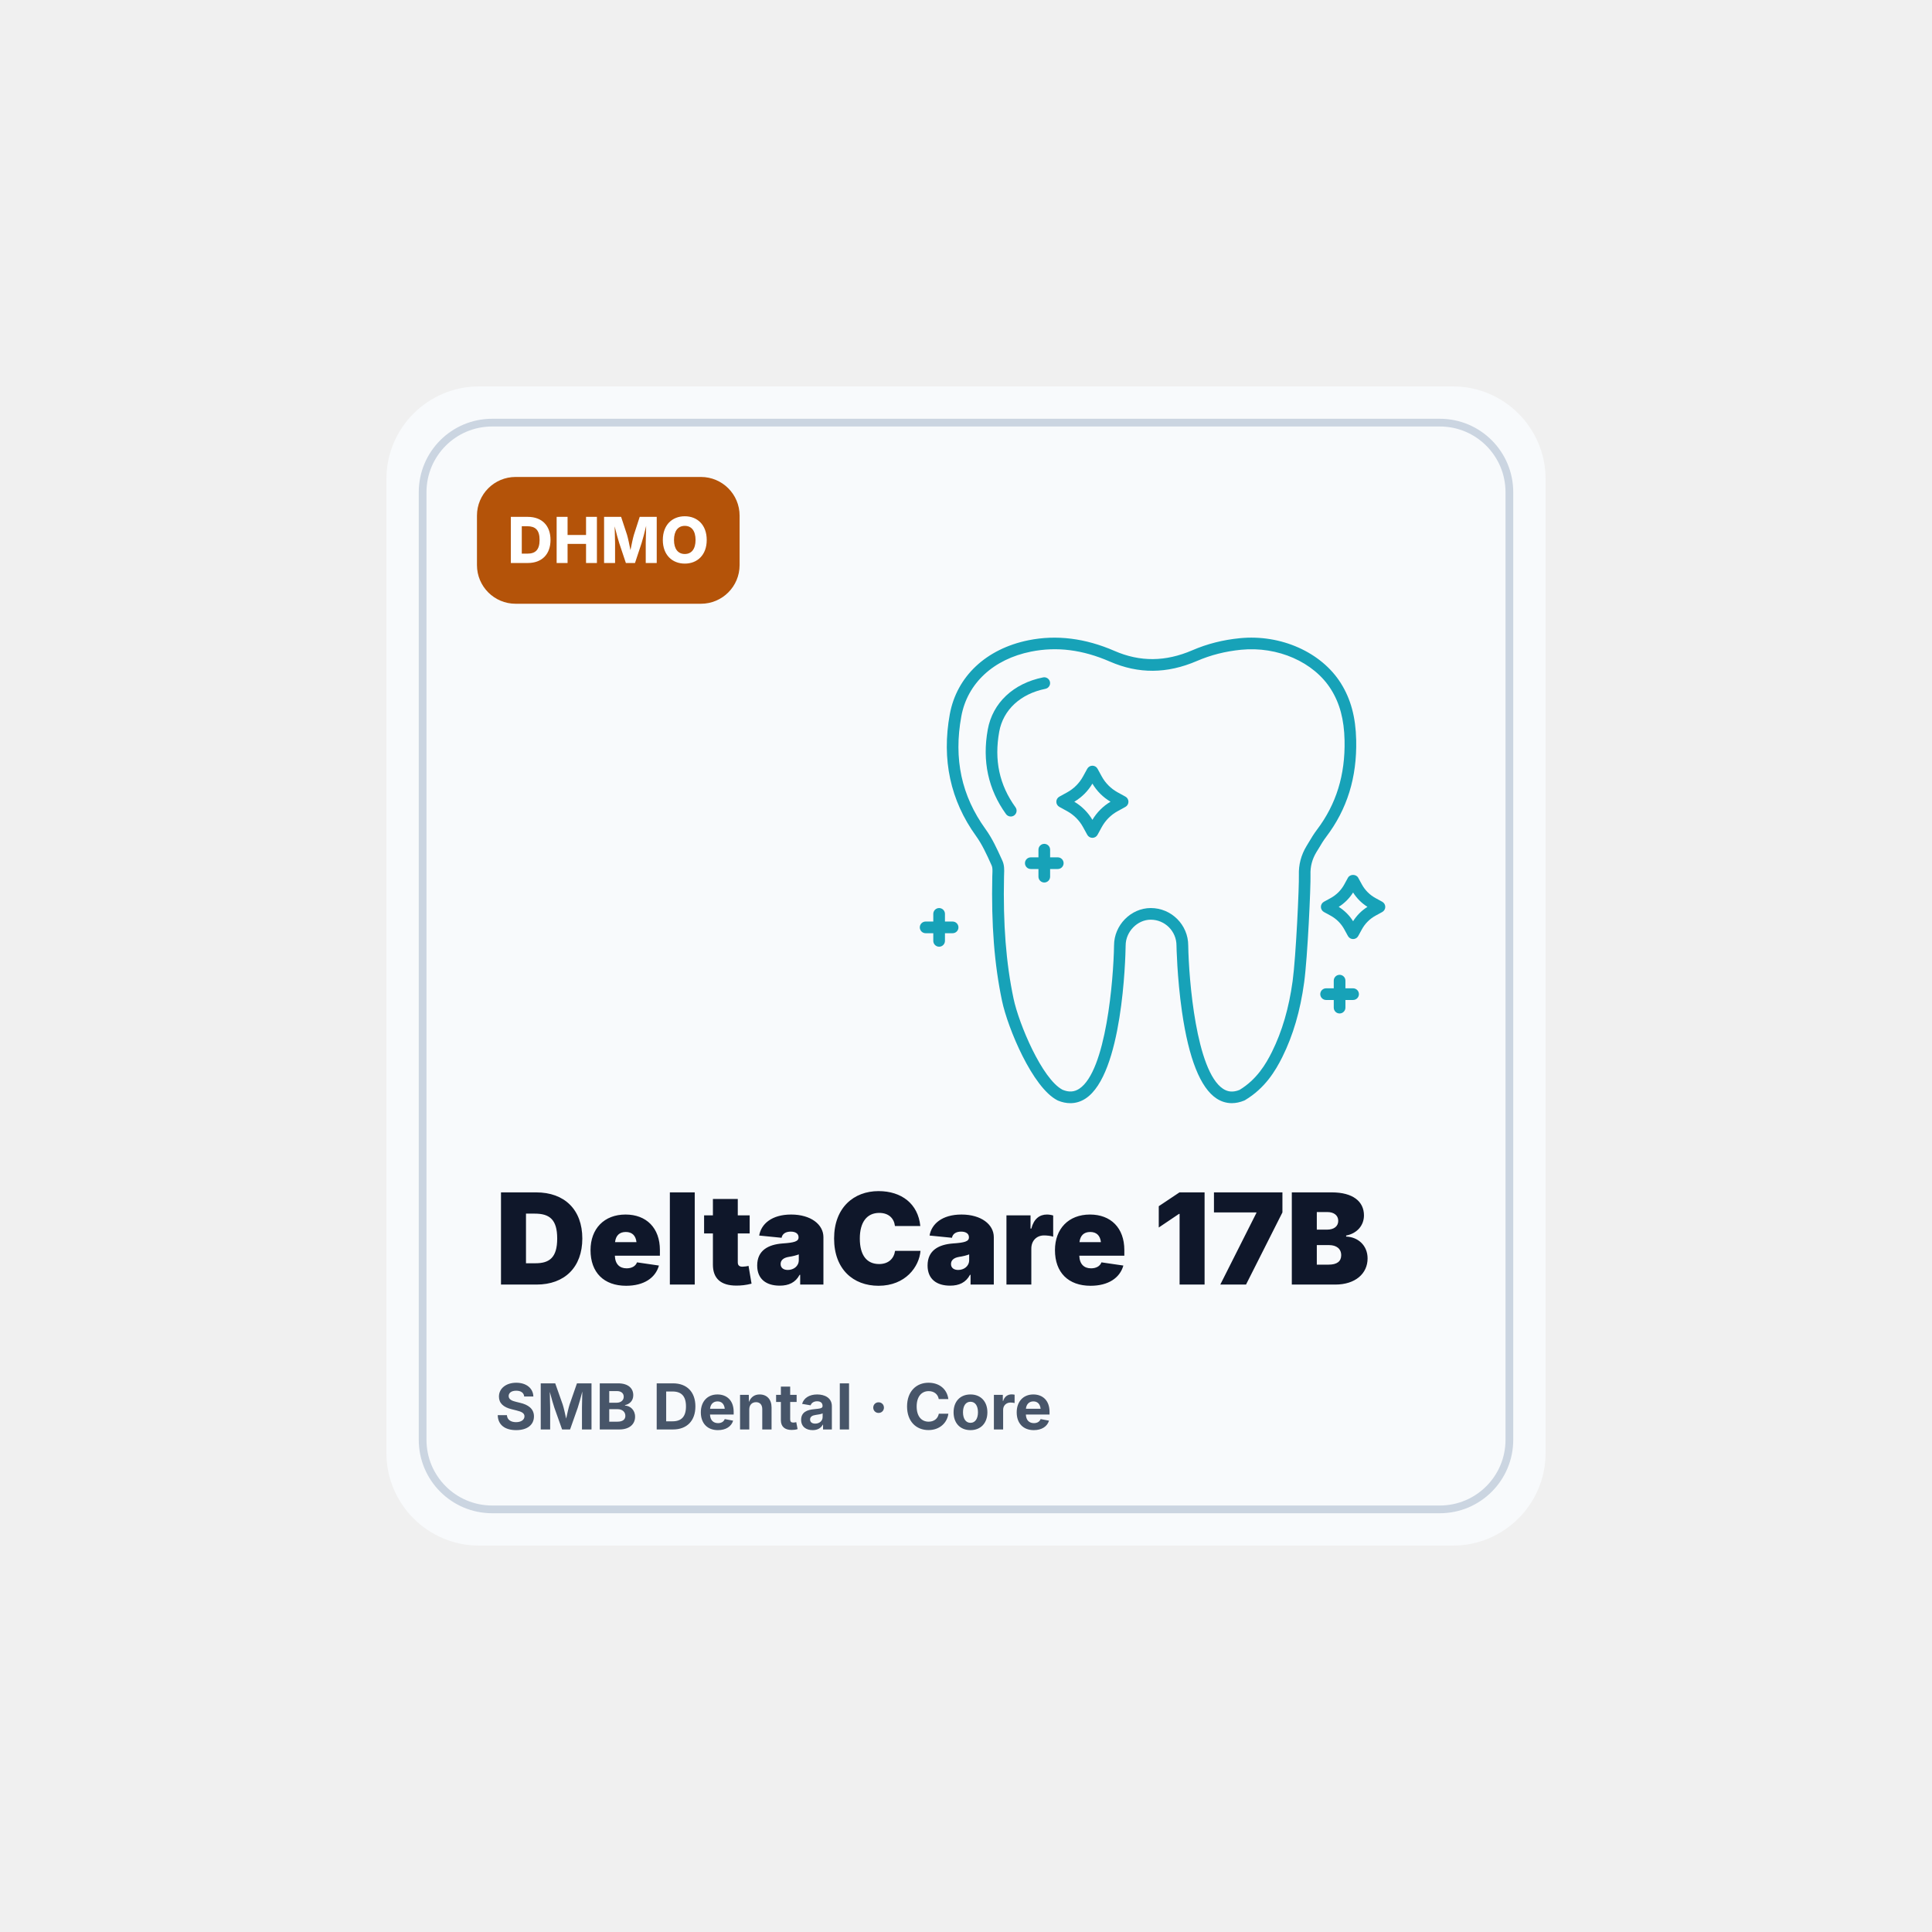
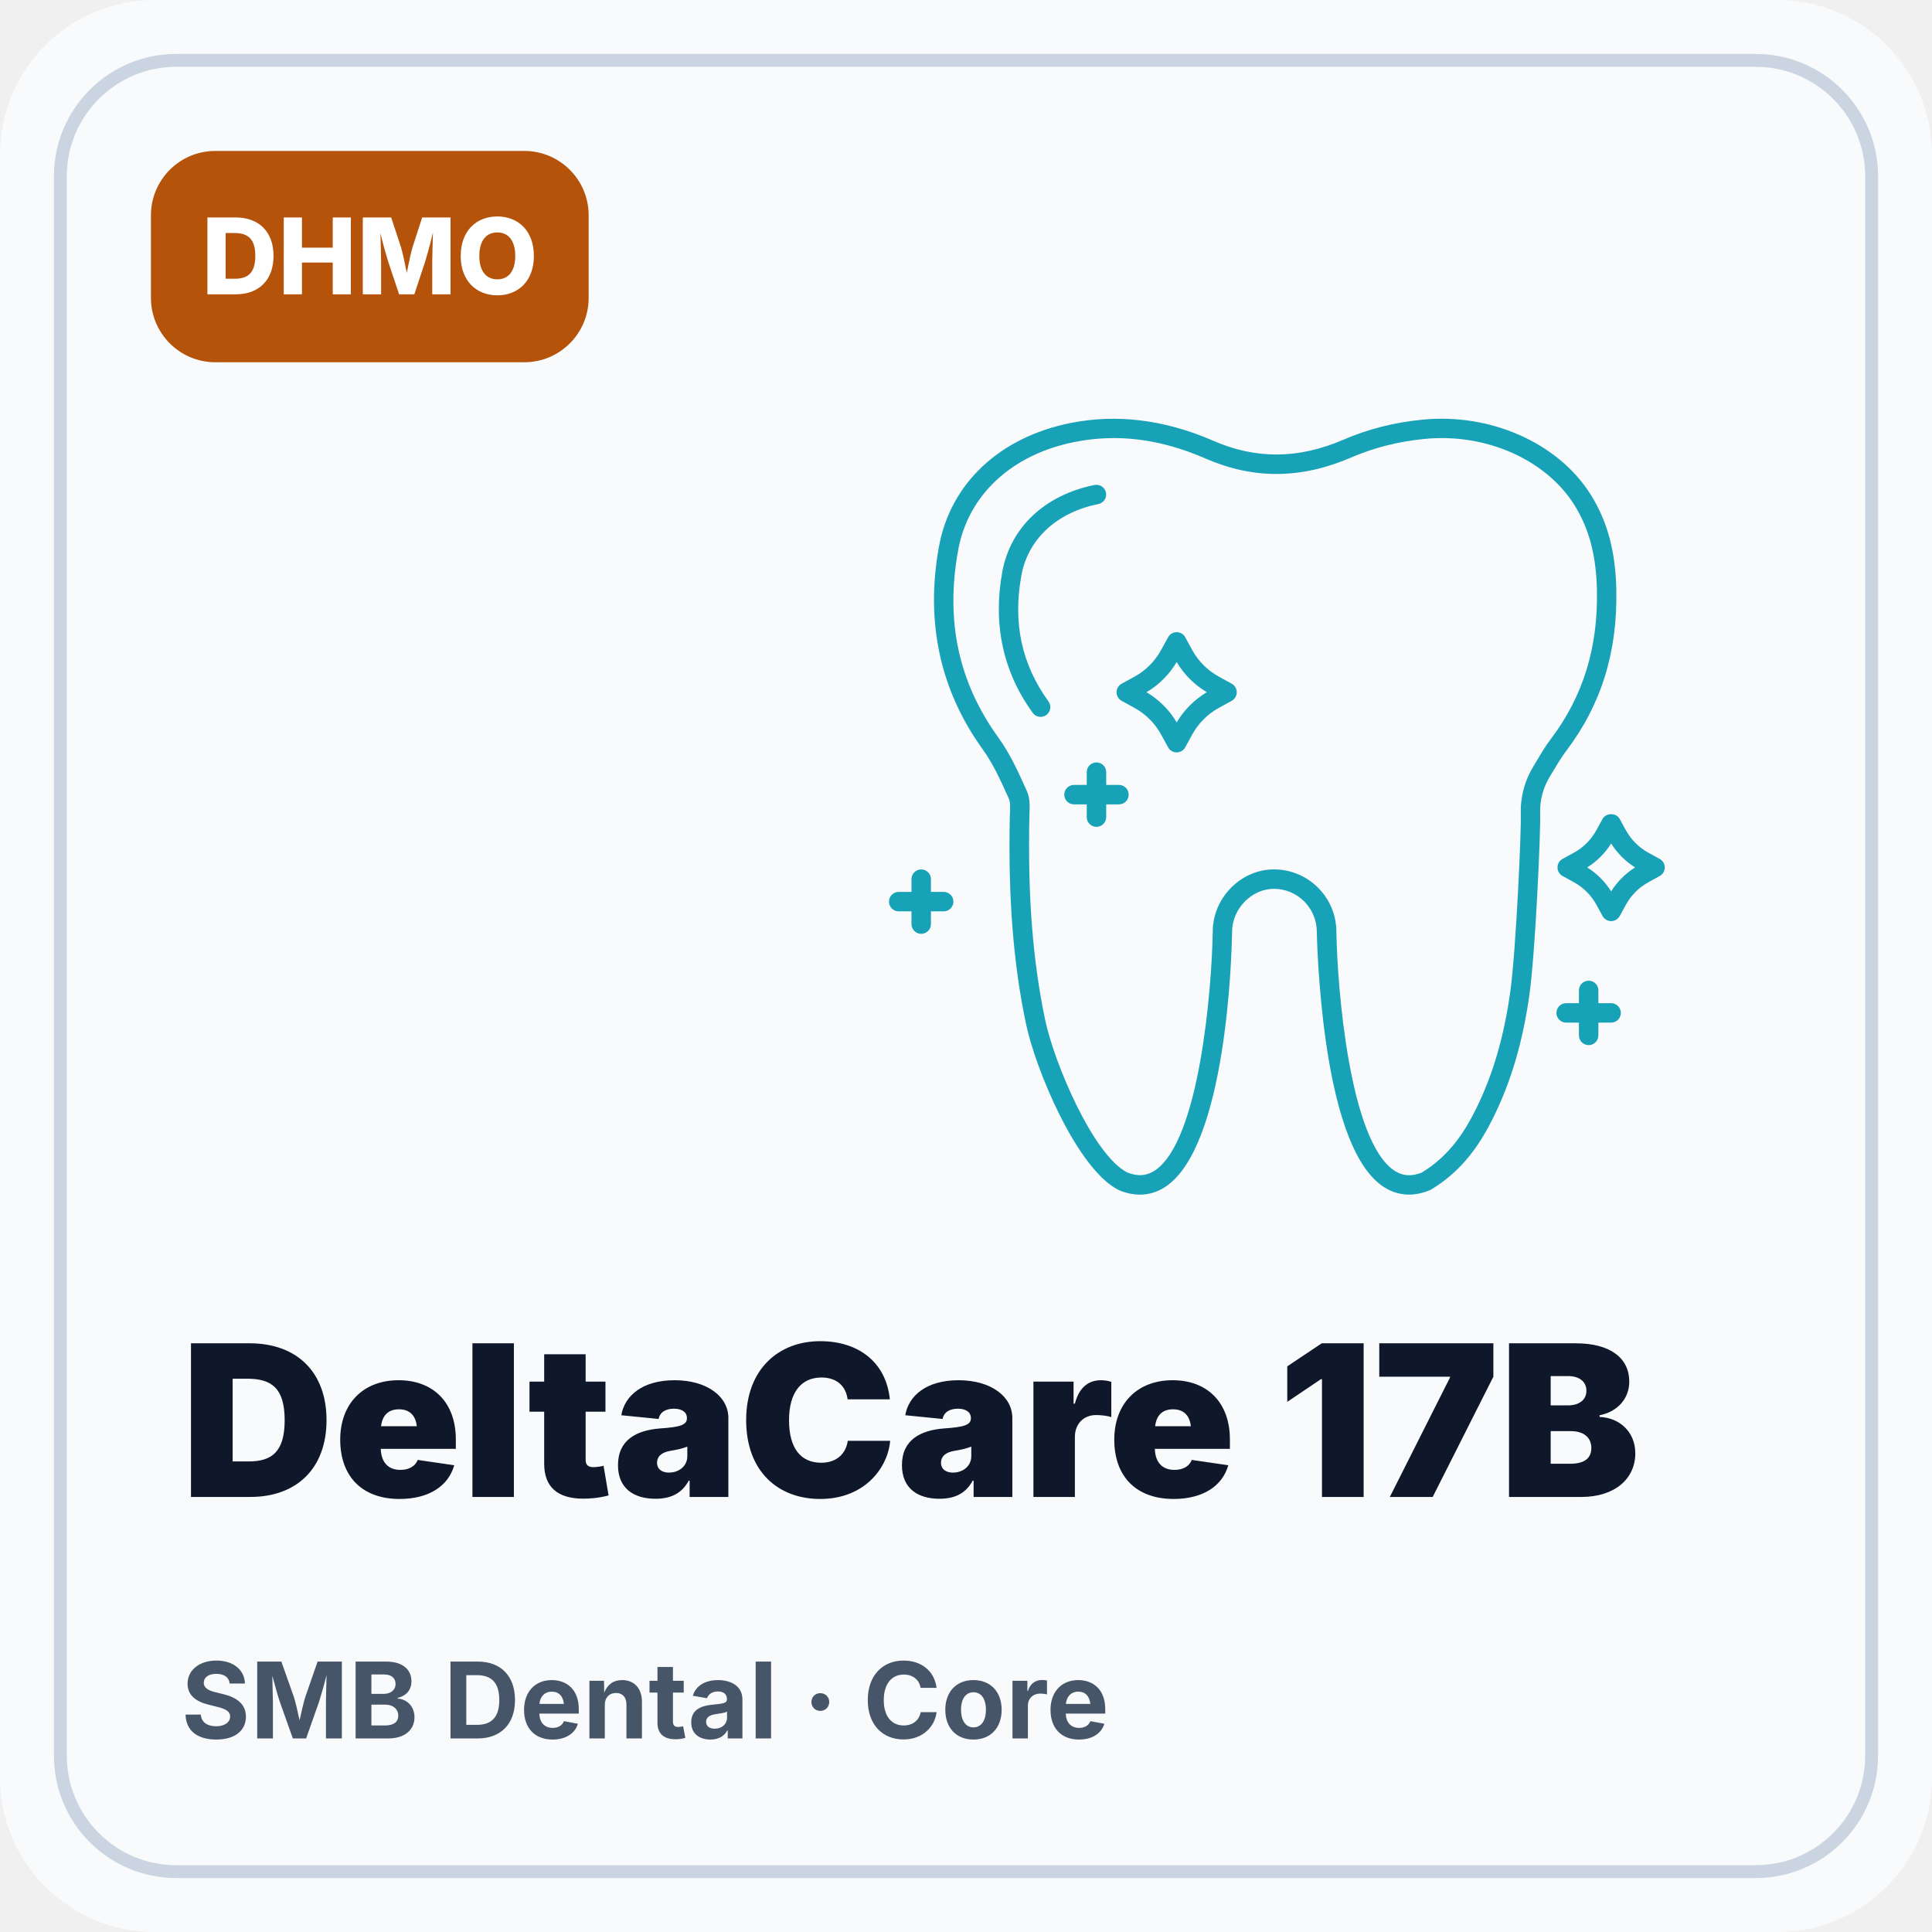
- <svg xmlns="http://www.w3.org/2000/svg" viewBox="0 0 500 500">
+ <svg xmlns="http://www.w3.org/2000/svg" viewBox="100 100 300 300">
  <defs>
    <symbol id="toothIcon" viewBox="0 0 100 100">
      <path d="m78.785 46.289c0.41-0.695 0.801-1.348 1.266-1.957 3.606-4.754 5.289-10.184 5.148-16.602-0.086-3.922-0.922-7.016-2.629-9.738-3.332-5.309-10.281-8.406-17.305-7.711-2.918 0.289-5.582 0.965-8.145 2.07-4.598 1.98-8.965 2.016-13.344 0.105-4.988-2.172-9.934-2.789-14.703-1.828-7.277 1.461-12.328 6.207-13.512 12.695-1.41 7.746 0.102 14.758 4.492 20.844 1.055 1.461 1.824 3.16 2.566 4.801l0.133 0.297c0.152 0.336 0.129 0.871 0.109 1.391l-0.016 0.41c-0.18 8.328 0.352 15.121 1.672 21.375 0.98 4.637 5.215 14.852 9.492 17.027 0.012 0.008 0.023 0.004 0.035 0.012 0.012 0.008 0.02 0.016 0.031 0.023 0.73 0.305 1.449 0.453 2.144 0.453 0.922 0 1.801-0.266 2.606-0.793 6.336-4.152 6.836-23.969 6.871-26.23 0-2.352 2.004-4.418 4.293-4.418 2.438 0 4.418 1.98 4.418 4.434 0 0.055 0.098 5.484 0.941 11.328 1.164 8.059 3.16 13.066 5.93 14.883 0.805 0.527 1.688 0.793 2.606 0.793 0.695 0 1.414-0.152 2.144-0.453 0.043-0.02 0.086-0.039 0.129-0.066 3.426-2.047 5.215-5.027 6.391-7.394 1.844-3.719 3.066-7.891 3.731-12.75 0.598-4.352 1.152-16.594 1.09-18.484-0.047-1.398 0.289-2.672 1.027-3.887zm-1.719-1.02-0.367 0.613c-0.938 1.539-1.379 3.223-1.32 4.996 0.059 1.719-0.492 13.91-1.07 18.145-0.637 4.641-1.793 8.609-3.539 12.133-1.047 2.109-2.621 4.75-5.562 6.527-1.07 0.43-1.969 0.367-2.82-0.191-4.617-3.027-5.875-18.766-5.969-24.555 0-3.539-2.879-6.418-6.418-6.418-3.41 0-6.293 2.938-6.293 6.398-0.094 5.809-1.348 21.543-5.969 24.57-0.859 0.562-1.766 0.617-2.848 0.176-3.508-1.828-7.488-11.281-8.406-15.637-1.285-6.102-1.805-12.746-1.629-20.922l0.012-0.375c0.027-0.719 0.062-1.531-0.285-2.301l-0.133-0.297c-0.785-1.73-1.598-3.523-2.769-5.144-4.117-5.707-5.477-12.023-4.144-19.312 1.031-5.652 5.492-9.801 11.938-11.094 4.422-0.887 8.84-0.332 13.512 1.703 4.914 2.141 9.801 2.106 14.934-0.105 2.371-1.02 4.844-1.648 7.551-1.918 6.285-0.621 12.477 2.106 15.41 6.785 1.508 2.402 2.246 5.172 2.324 8.719 0.129 5.949-1.422 10.969-4.742 15.352-0.535 0.703-0.973 1.441-1.395 2.152z" fill="#17a2b8" />
      <path d="m24.035 26.289c0.68-3.731 3.637-6.473 7.91-7.332 0.543-0.109 0.895-0.637 0.785-1.176s-0.637-0.891-1.176-0.785c-5.109 1.027-8.652 4.367-9.484 8.934-0.98 5.383 0.07 10.258 3.125 14.492 0.195 0.27 0.5 0.414 0.812 0.414 0.203 0 0.406-0.062 0.586-0.188 0.449-0.324 0.551-0.949 0.227-1.395-2.766-3.828-3.676-8.07-2.785-12.965z" fill="#17a2b8" />
      <path d="m89.66 55.441-1.156-0.633c-0.984-0.539-1.789-1.344-2.328-2.328l-0.633-1.156c-0.352-0.641-1.402-0.641-1.754 0l-0.633 1.156c-0.539 0.984-1.344 1.789-2.328 2.328l-1.156 0.633c-0.32 0.176-0.52 0.512-0.52 0.879 0 0.363 0.199 0.703 0.52 0.879l1.156 0.633c0.984 0.539 1.789 1.344 2.328 2.328l0.633 1.156c0.176 0.32 0.512 0.52 0.879 0.52 0.363 0 0.703-0.199 0.879-0.52l0.633-1.156c0.539-0.984 1.344-1.789 2.328-2.328l1.156-0.633c0.32-0.176 0.52-0.512 0.52-0.879-0.004-0.367-0.203-0.703-0.523-0.879zm-4.992 3.336c-0.625-0.996-1.465-1.832-2.461-2.461 0.996-0.625 1.836-1.465 2.461-2.461 0.625 0.996 1.465 1.832 2.461 2.461-0.996 0.629-1.836 1.469-2.461 2.461z" fill="#17a2b8" />
      <path d="m45.656 37.426-1.324-0.727c-1.152-0.633-2.098-1.574-2.731-2.727l-0.723-1.324c-0.176-0.32-0.512-0.52-0.879-0.52-0.363 0-0.703 0.199-0.879 0.52l-0.727 1.324c-0.633 1.152-1.574 2.098-2.731 2.731l-1.324 0.727c-0.32 0.176-0.52 0.512-0.52 0.879 0 0.363 0.199 0.703 0.52 0.879l1.324 0.727c1.152 0.633 2.098 1.574 2.731 2.731l0.727 1.324c0.176 0.32 0.512 0.52 0.879 0.52s0.703-0.199 0.879-0.52l0.723-1.324c0.633-1.152 1.574-2.098 2.731-2.731l1.324-0.727c0.32-0.176 0.52-0.512 0.52-0.879 0-0.371-0.199-0.711-0.52-0.883zm-5.656 3.977c-0.758-1.281-1.824-2.344-3.102-3.102 1.281-0.758 2.344-1.82 3.102-3.102 0.758 1.281 1.824 2.344 3.102 3.102-1.277 0.758-2.34 1.824-3.102 3.102z" fill="#17a2b8" />
      <path d="m82.355 67.961c-0.551 0-1 0.449-1 1v1.312h-1.312c-0.551 0-1 0.449-1 1 0 0.551 0.449 1 1 1h1.312v1.312c0 0.551 0.449 1 1 1s1-0.449 1-1v-1.312h1.312c0.551 0 1-0.449 1-1 0-0.551-0.449-1-1-1h-1.312v-1.312c0-0.555-0.449-1-1-1z" fill="#17a2b8" />
      <path d="m13.734 63.145c0.551 0 1-0.449 1-1v-1.312h1.312c0.551 0 1-0.449 1-1s-0.449-1-1-1h-1.312v-1.312c0-0.551-0.449-1-1-1s-1 0.449-1 1v1.312h-1.312c-0.551 0-1 0.449-1 1s0.449 1 1 1h1.312v1.312c0 0.551 0.449 1 1 1z" fill="#17a2b8" />
      <path d="m34.066 47.832h-1.312v-1.312c0-0.551-0.449-1-1-1-0.551 0-1 0.449-1 1v1.312h-1.312c-0.551 0-1 0.449-1 1s0.449 1 1 1h1.312v1.312c0 0.551 0.449 1 1 1 0.551 0 1-0.449 1-1v-1.312h1.312c0.551 0 1-0.449 1-1-0.004-0.551-0.449-1-1-1z" fill="#17a2b8" />
    </symbol>
  </defs>
  <rect width="300" height="300" rx="24" fill="#F8FAFC" x="100" y="100" style="stroke-width: 1;" />
  <rect x="109.375" y="109.375" width="281.25" height="281.25" rx="18" fill="none" stroke="#CBD5E1" stroke-width="2" style="stroke-width: 2;" />
  <rect x="123.438" y="123.438" width="67.969" height="32.813" rx="10" fill="#B45309" style="stroke-width: 1;" />
  <text x="157.422" y="145.703" text-anchor="middle" font-size="14" font-weight="800" font-family="Inter, ui-sans-serif, system-ui, -apple-system, Segoe UI, Roboto, Arial" fill="#FFFFFF" style="white-space: pre; stroke-width: 1; font-size: 16.4px;">DHMO</text>
  <use href="#toothIcon" width="74" height="74" transform="matrix(2.040992, 0, 0, 2.040992, 222.3012, 149.6374)" style="" />
  <text x="128.125" y="332.448" font-size="28" font-weight="900" font-family="Inter, ui-sans-serif, system-ui, -apple-system, Segoe UI, Roboto, Arial" fill="#0F172A" style="white-space: pre; stroke-width: 1; font-size: 32.8px;">DeltaCare 17B</text>
  <text x="128.125" y="369.948" font-size="14" font-weight="700" font-family="Inter, ui-sans-serif, system-ui, -apple-system, Segoe UI, Roboto, Arial" fill="#475569" style="white-space: pre; stroke-width: 1; font-size: 16.4px;">SMB Dental · Core</text>
</svg>
